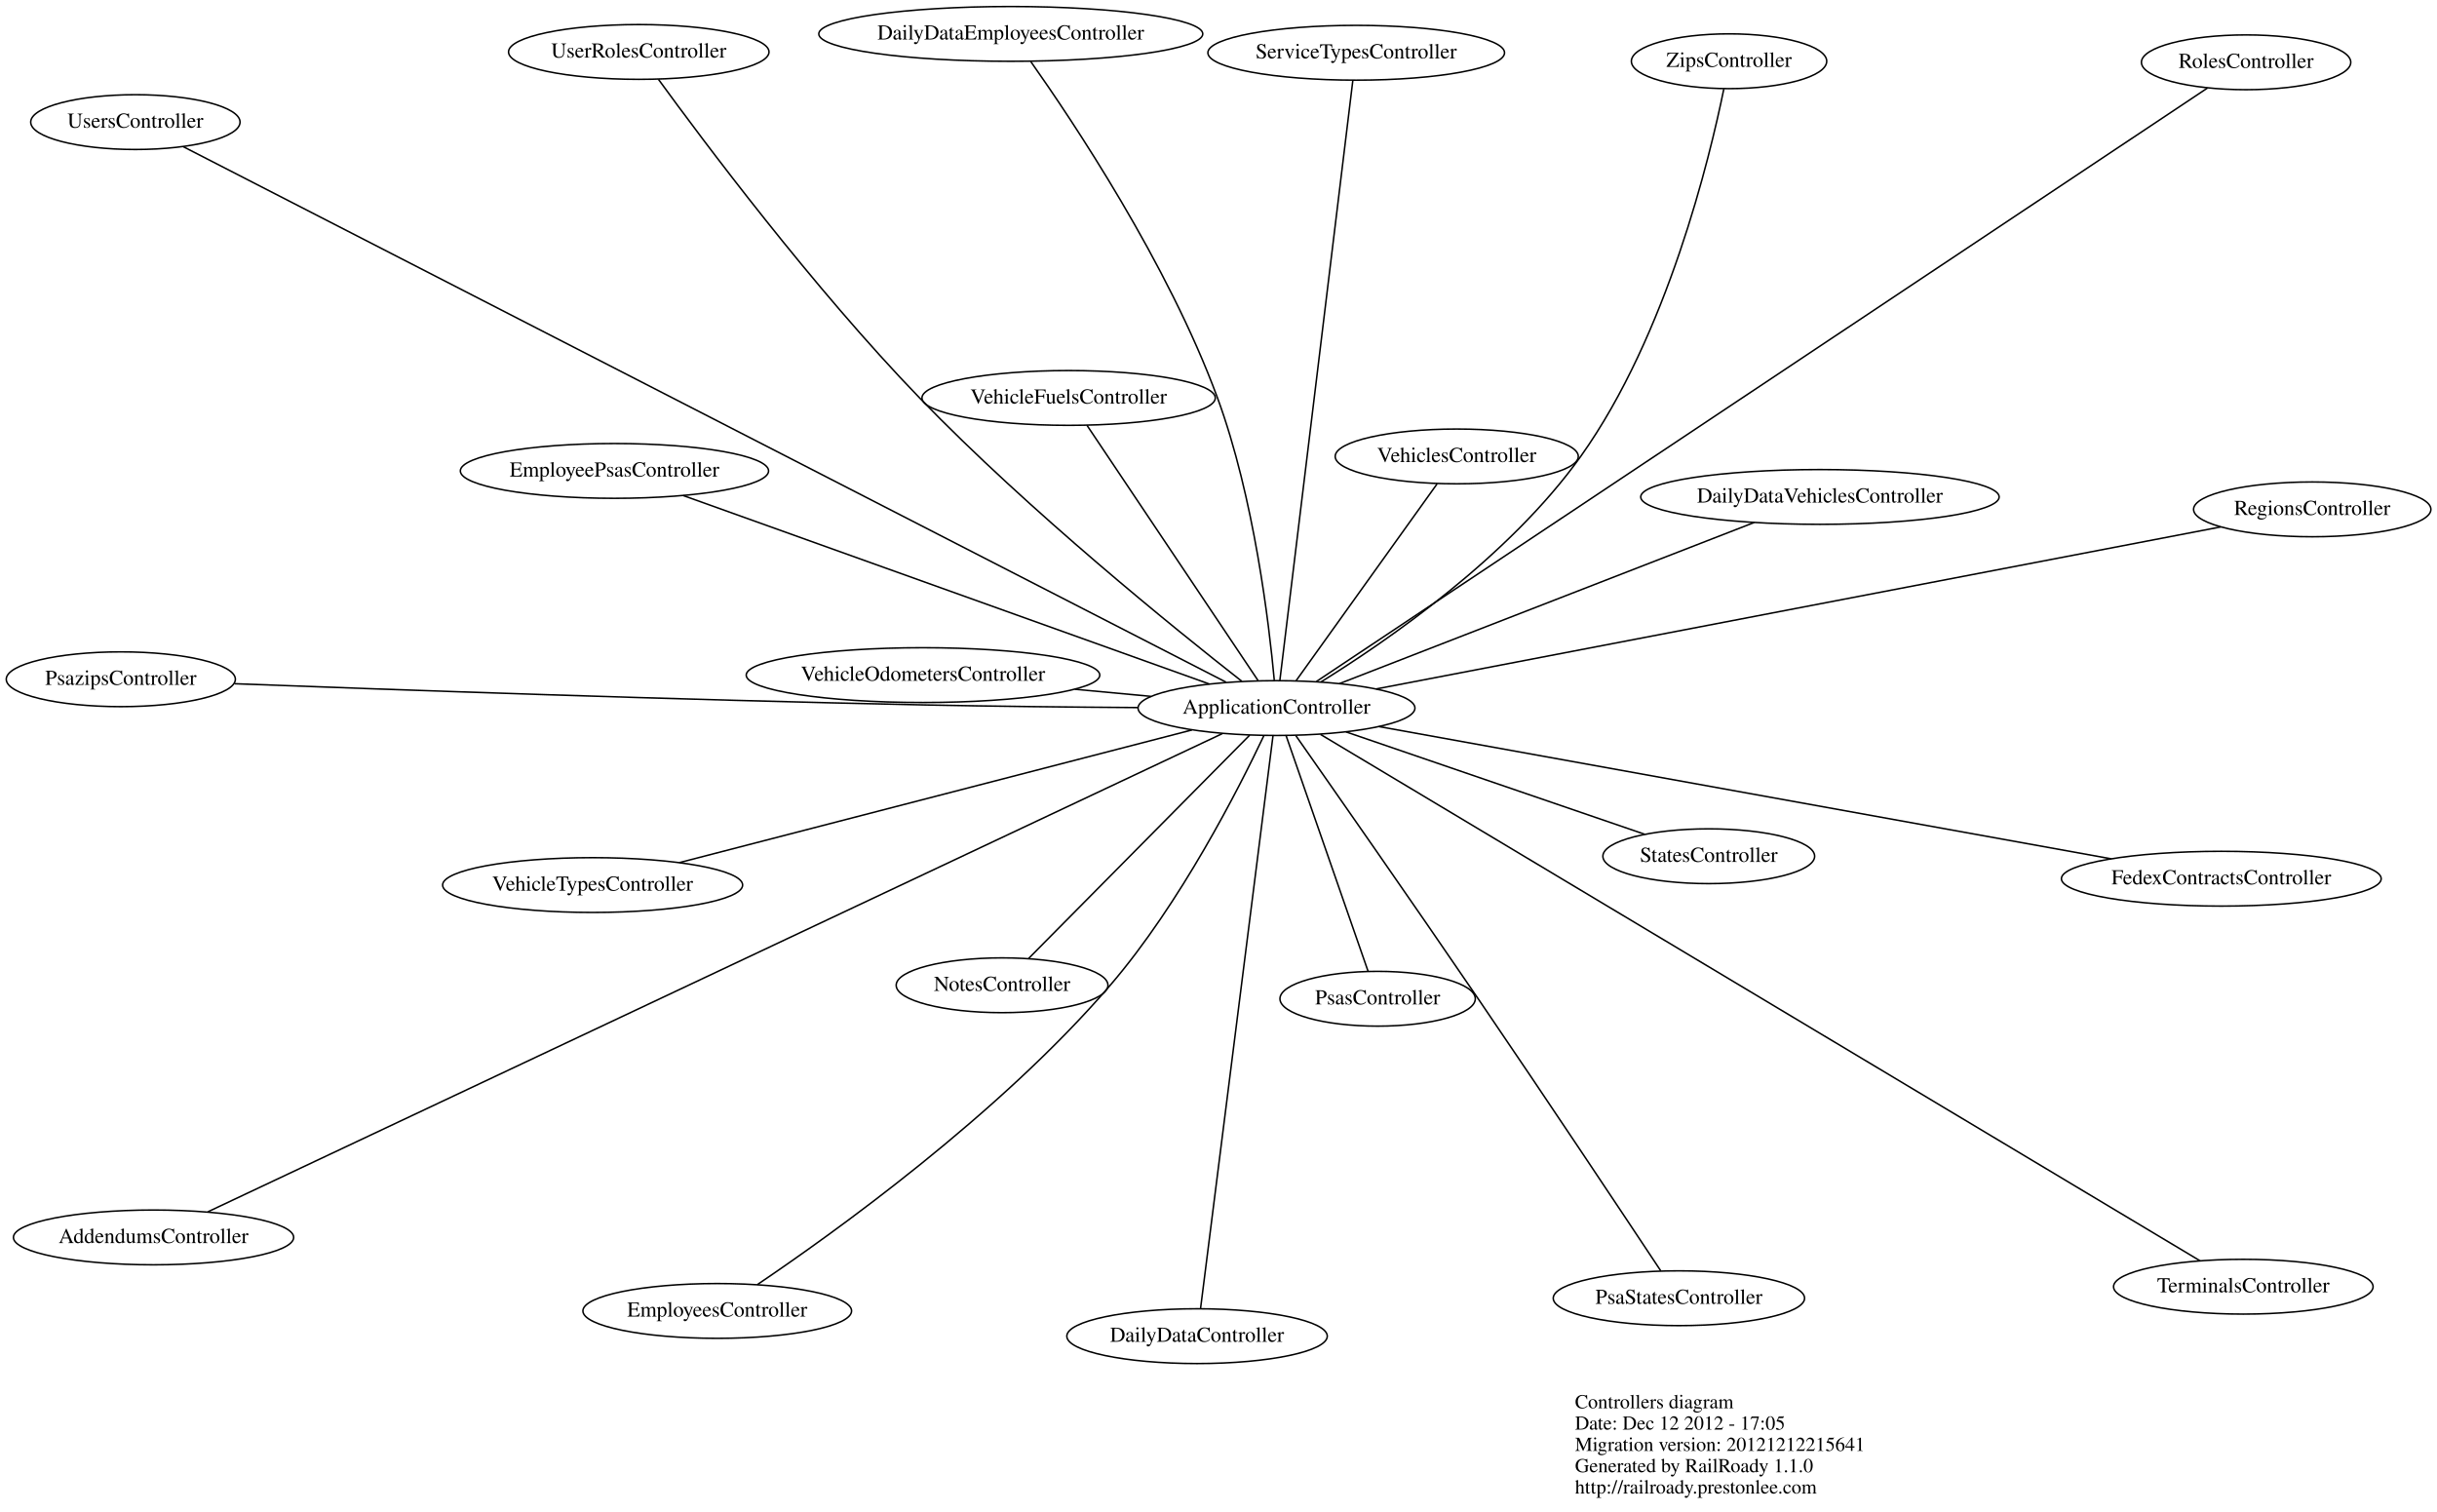
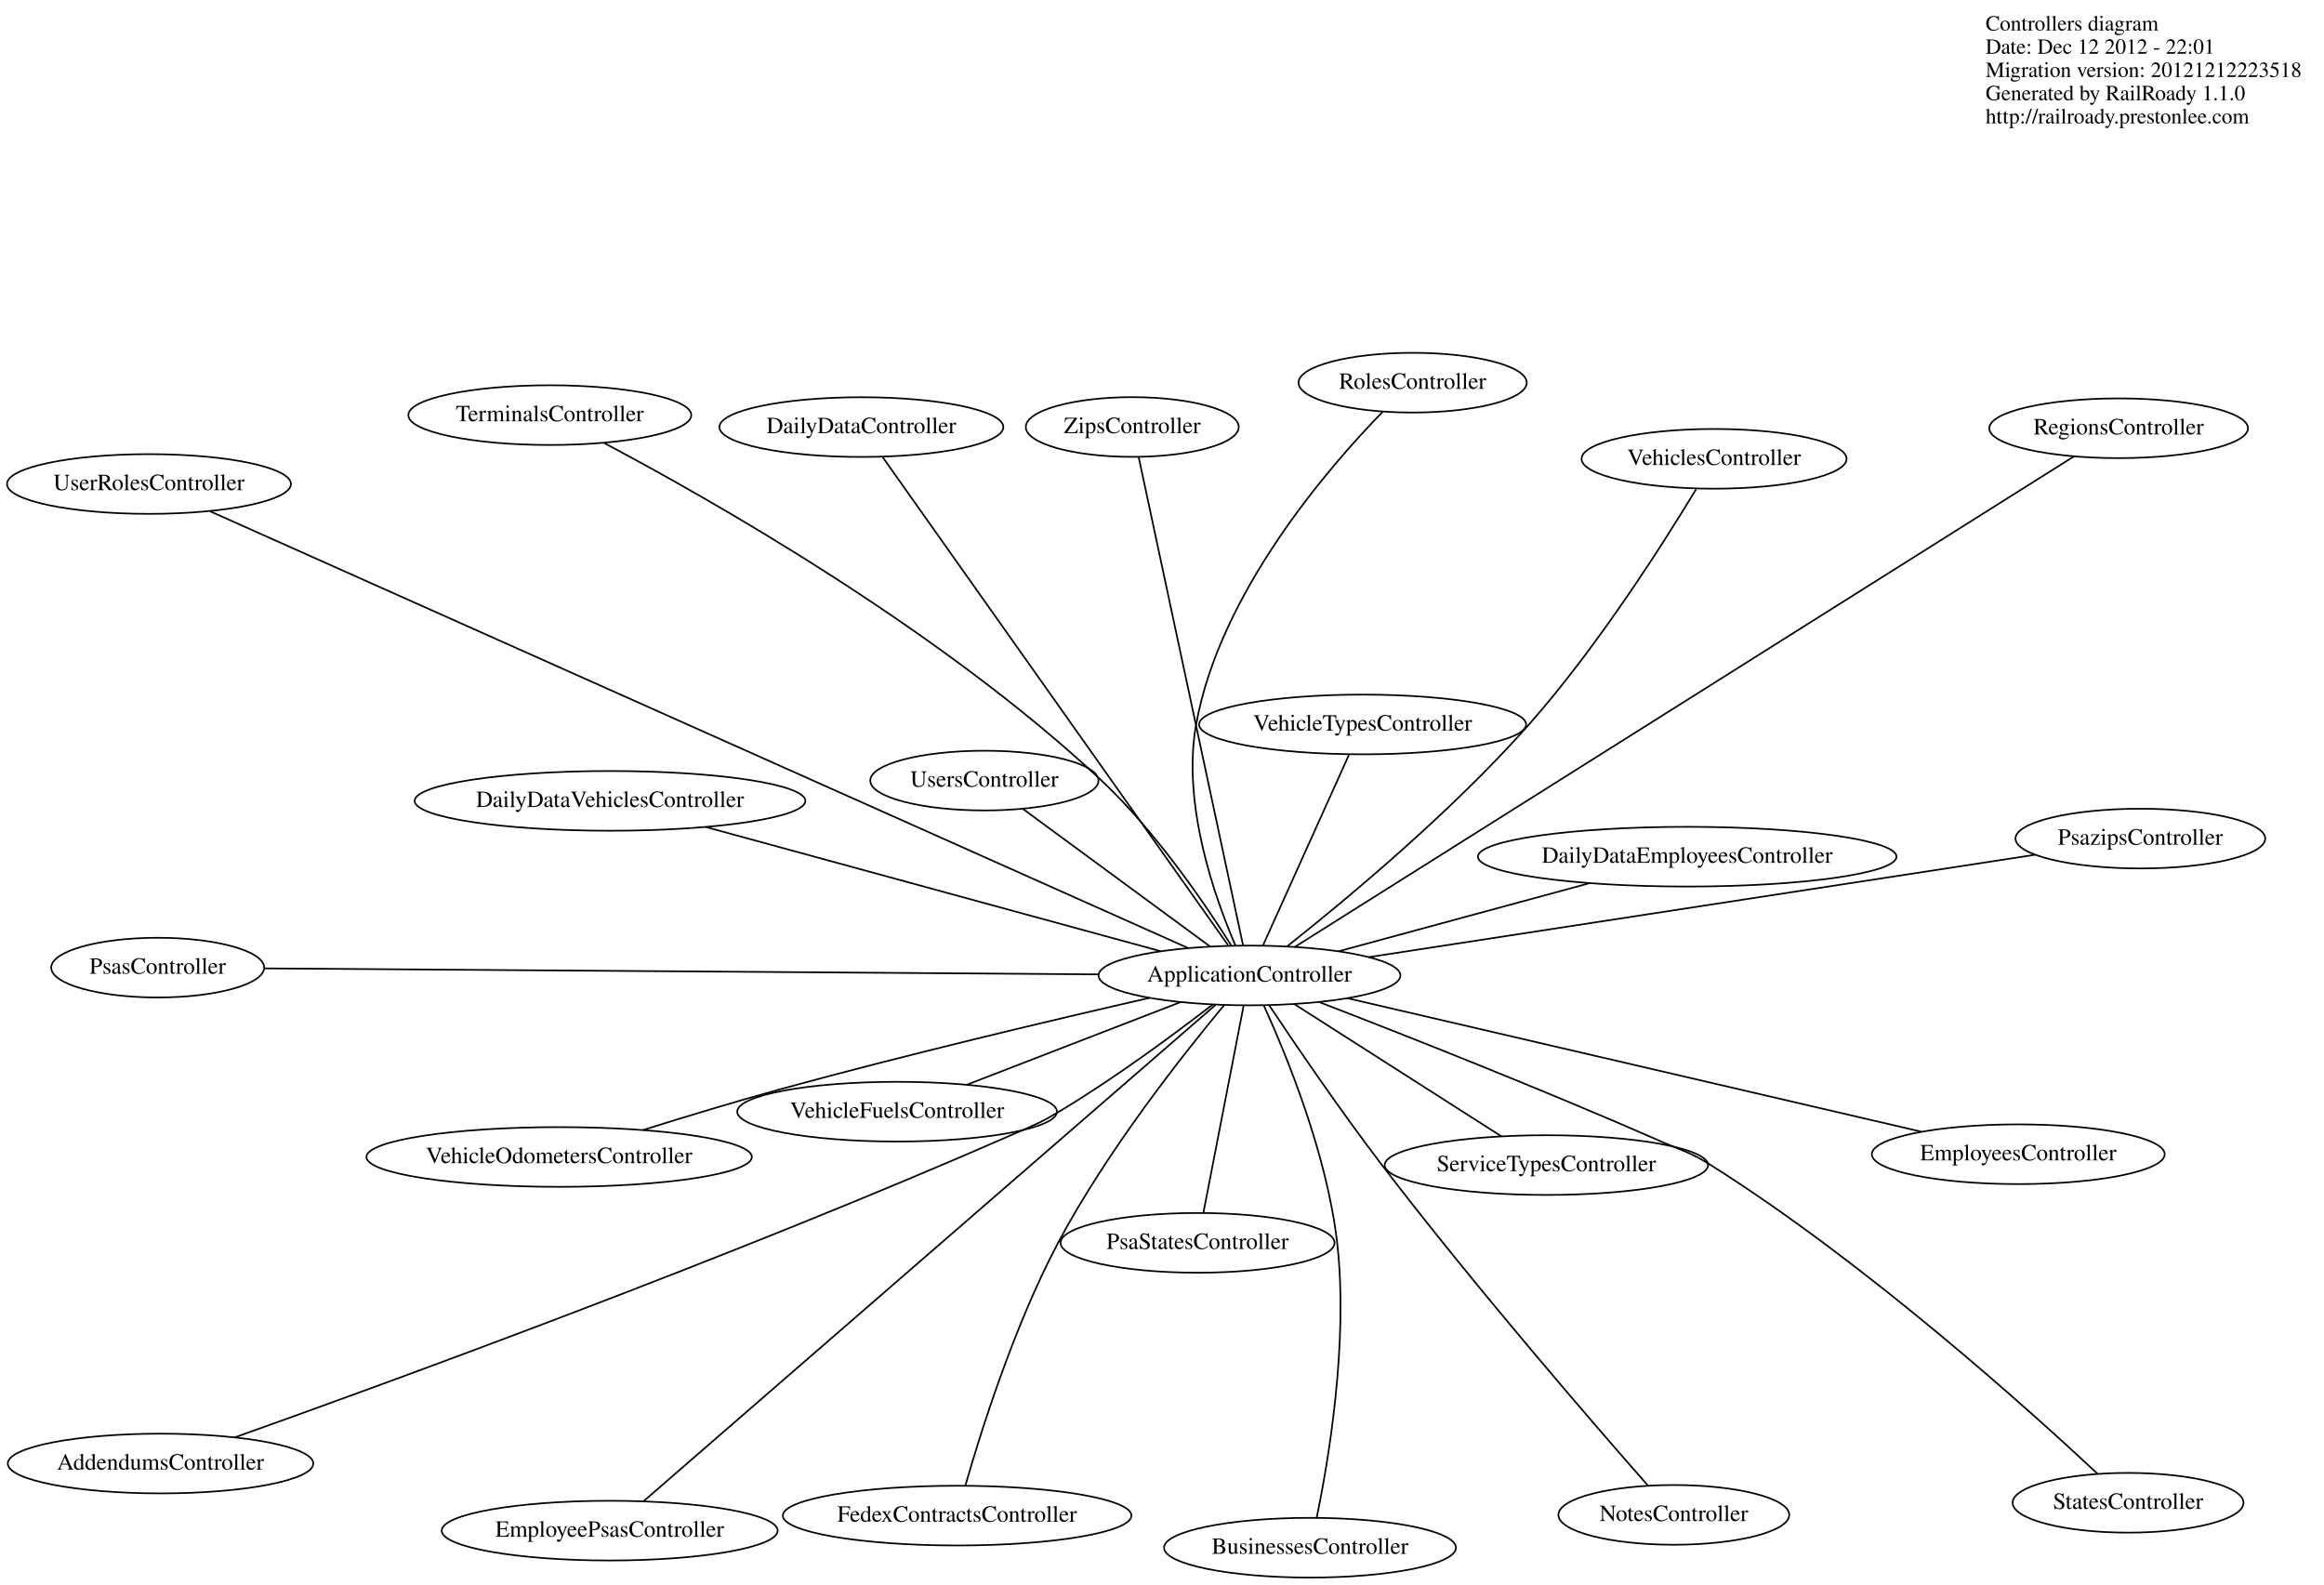
- <svg xmlns="http://www.w3.org/2000/svg" width="1601pt" height="993pt" viewBox="0.00 0.00 1601.47 992.73">
-   <g id="graph0" class="graph" transform="scale(1 1) rotate(0) translate(4 988.729)">
-     <polygon fill="white" stroke="white" points="-4,5 -4,-988.729 1598.47,-988.729 1598.47,5 -4,5" />
+ <svg xmlns="http://www.w3.org/2000/svg" width="1401pt" height="955pt" viewBox="0.00 0.00 1401.00 955.00">
+   <g id="graph0" class="graph" transform="scale(1 1) rotate(0) translate(4 951)">
+     <polygon fill="white" stroke="white" points="-4,5 -4,-951 1398,-951 1398,5 -4,5" />
    <g id="node1" class="node">
-       <text text-anchor="start" x="1031" y="-63.6" font-family="Times,serif" font-size="13.00">Controllers diagram</text>
-       <text text-anchor="start" x="1031" y="-49.6" font-family="Times,serif" font-size="13.00">Date: Dec 12 2012 - 17:05</text>
-       <text text-anchor="start" x="1031" y="-35.6" font-family="Times,serif" font-size="13.00">Migration version: 20121212215641</text>
-       <text text-anchor="start" x="1031" y="-21.6" font-family="Times,serif" font-size="13.00">Generated by RailRoady 1.1.0</text>
-       <text text-anchor="start" x="1031" y="-7.6" font-family="Times,serif" font-size="13.00">http://railroady.prestonlee.com</text>
+       <text text-anchor="start" x="1193" y="-932.6" font-family="Times,serif" font-size="13.00">Controllers diagram</text>
+       <text text-anchor="start" x="1193" y="-918.6" font-family="Times,serif" font-size="13.00">Date: Dec 12 2012 - 22:01</text>
+       <text text-anchor="start" x="1193" y="-904.6" font-family="Times,serif" font-size="13.00">Migration version: 20121212223518</text>
+       <text text-anchor="start" x="1193" y="-890.6" font-family="Times,serif" font-size="13.00">Generated by RailRoady 1.1.0</text>
+       <text text-anchor="start" x="1193" y="-876.6" font-family="Times,serif" font-size="13.00">http://railroady.prestonlee.com</text>
    </g>
    <g id="node2" class="node">
-       <ellipse fill="none" stroke="black" cx="96.903" cy="-175.895" rx="92.084" ry="18" />
-       <text text-anchor="middle" x="96.903" y="-172.195" font-family="Times,serif" font-size="14.00">AddendumsController</text>
+       <ellipse fill="none" stroke="black" cx="92.775" cy="-68.739" rx="92.084" ry="18" />
+       <text text-anchor="middle" x="92.775" y="-65.039" font-family="Times,serif" font-size="14.00">AddendumsController</text>
    </g>
    <g id="node3" class="node">
-       <ellipse fill="none" stroke="black" cx="834.848" cy="-523.727" rx="90.984" ry="18" />
-       <text text-anchor="middle" x="834.848" y="-520.027" font-family="Times,serif" font-size="14.00">ApplicationController</text>
+       <ellipse fill="none" stroke="black" cx="749.241" cy="-362.966" rx="90.984" ry="18" />
+       <text text-anchor="middle" x="749.241" y="-359.266" font-family="Times,serif" font-size="14.00">ApplicationController</text>
    </g>
    <g id="edge1" class="edge">
-       <path fill="none" stroke="black" d="M799.256,-506.95C674.449,-448.122 257.492,-251.589 132.57,-192.706" />
+       <path fill="none" stroke="black" d="M727.144,-345.502C704.584,-328.076 668.206,-301.071 634.611,-280.97 622.614,-273.791 619.194,-272.687 606.389,-267.076 435.886,-192.362 227.558,-116.541 137.63,-84.536" />
    </g>
    <g id="node4" class="node">
-       <ellipse fill="none" stroke="black" cx="782.64" cy="-111" rx="85.585" ry="18" />
-       <text text-anchor="middle" x="782.64" y="-107.3" font-family="Times,serif" font-size="14.00">DailyDataController</text>
+       <ellipse fill="none" stroke="black" cx="785.715" cy="-18" rx="87.985" ry="18" />
+       <text text-anchor="middle" x="785.715" y="-14.3" font-family="Times,serif" font-size="14.00">BusinessesController</text>
    </g>
    <g id="edge2" class="edge">
-       <path fill="none" stroke="black" d="M832.571,-505.727C823.975,-437.77 793.545,-197.211 784.929,-129.094" />
+       <path fill="none" stroke="black" d="M757.966,-344.675C771.316,-315.363 795.917,-255.685 802.082,-201.882 809.034,-141.223 796.576,-69.018 789.746,-36.04" />
    </g>
    <g id="node5" class="node">
-       <ellipse fill="none" stroke="black" cx="660.229" cy="-966.729" rx="126.178" ry="18" />
-       <text text-anchor="middle" x="660.229" y="-963.029" font-family="Times,serif" font-size="14.00">DailyDataEmployeesController</text>
+       <ellipse fill="none" stroke="black" cx="515.278" cy="-693.538" rx="85.585" ry="18" />
+       <text text-anchor="middle" x="515.278" y="-689.838" font-family="Times,serif" font-size="14.00">DailyDataController</text>
    </g>
    <g id="edge3" class="edge">
-       <path fill="none" stroke="black" d="M833.393,-541.988C830.063,-578.327 820.226,-661.861 796.037,-727.651 763.585,-815.914 700.656,-909.911 673.374,-948.55" />
+       <path fill="none" stroke="black" d="M736.329,-381.21C695.424,-439.006 569,-617.634 528.15,-675.351" />
    </g>
    <g id="node6" class="node">
-       <ellipse fill="none" stroke="black" cx="1191.97" cy="-662.464" rx="117.779" ry="18" />
-       <text text-anchor="middle" x="1191.97" y="-658.764" font-family="Times,serif" font-size="14.00">DailyDataVehiclesController</text>
+       <ellipse fill="none" stroke="black" cx="1013.11" cy="-434.566" rx="126.178" ry="18" />
+       <text text-anchor="middle" x="1013.11" y="-430.866" font-family="Times,serif" font-size="14.00">DailyDataEmployeesController</text>
    </g>
    <g id="edge4" class="edge">
-       <path fill="none" stroke="black" d="M876.164,-539.777C944.281,-566.24 1079.5,-618.77 1148.81,-645.696" />
+       <path fill="none" stroke="black" d="M802.957,-377.542C846.807,-389.44 908.698,-406.234 953.958,-418.515" />
    </g>
    <g id="node7" class="node">
-       <ellipse fill="none" stroke="black" cx="399.794" cy="-679.563" rx="101.282" ry="18" />
-       <text text-anchor="middle" x="399.794" y="-675.863" font-family="Times,serif" font-size="14.00">EmployeePsasController</text>
+       <ellipse fill="none" stroke="black" cx="363.748" cy="-468.207" rx="117.779" ry="18" />
+       <text text-anchor="middle" x="363.748" y="-464.507" font-family="Times,serif" font-size="14.00">DailyDataVehiclesController</text>
    </g>
    <g id="edge5" class="edge">
-       <path fill="none" stroke="black" d="M790.739,-539.527C707.678,-569.279 528.892,-633.32 444.998,-663.371" />
+       <path fill="none" stroke="black" d="M695.64,-377.599C623.439,-397.311 495.46,-432.25 421.291,-452.498" />
    </g>
    <g id="node8" class="node">
-       <ellipse fill="none" stroke="black" cx="467.338" cy="-127.581" rx="88.284" ry="18" />
-       <text text-anchor="middle" x="467.338" y="-123.881" font-family="Times,serif" font-size="14.00">EmployeesController</text>
+       <ellipse fill="none" stroke="black" cx="363.541" cy="-28.29" rx="101.282" ry="18" />
+       <text text-anchor="middle" x="363.541" y="-24.59" font-family="Times,serif" font-size="14.00">EmployeePsasController</text>
    </g>
    <g id="edge6" class="edge">
-       <path fill="none" stroke="black" d="M826.557,-505.615C810.325,-471.315 771.872,-395.5 725.652,-341.673 652.607,-256.605 543.356,-178.416 493.651,-144.861" />
+       <path fill="none" stroke="black" d="M728.776,-345.209C661.964,-287.235 450.697,-103.917 383.956,-46.005" />
    </g>
    <g id="node9" class="node">
-       <ellipse fill="none" stroke="black" cx="1455.73" cy="-411.601" rx="105.082" ry="18" />
-       <text text-anchor="middle" x="1455.73" y="-407.901" font-family="Times,serif" font-size="14.00">FedexContractsController</text>
+       <ellipse fill="none" stroke="black" cx="1212.69" cy="-255.194" rx="88.284" ry="18" />
+       <text text-anchor="middle" x="1212.69" y="-251.494" font-family="Times,serif" font-size="14.00">EmployeesController</text>
    </g>
    <g id="edge7" class="edge">
-       <path fill="none" stroke="black" d="M902.179,-511.567C1019.9,-490.307 1262.13,-446.564 1383.33,-424.676" />
+       <path fill="none" stroke="black" d="M808.408,-349.207C897.599,-328.466 1065.47,-289.428 1154.24,-268.786" />
    </g>
    <g id="node10" class="node">
-       <ellipse fill="none" stroke="black" cx="654.509" cy="-341.58" rx="69.588" ry="18" />
-       <text text-anchor="middle" x="654.509" y="-337.88" font-family="Times,serif" font-size="14.00">NotesController</text>
+       <ellipse fill="none" stroke="black" cx="573.003" cy="-37.346" rx="105.082" ry="18" />
+       <text text-anchor="middle" x="573.003" y="-33.646" font-family="Times,serif" font-size="14.00">FedexContractsController</text>
    </g>
    <g id="edge8" class="edge">
-       <path fill="none" stroke="black" d="M817.228,-505.93C782.663,-471.018 706.344,-393.934 671.935,-359.18" />
+       <path fill="none" stroke="black" d="M734.03,-345.149C710.14,-316.481 663.495,-257.643 633.799,-201.67 607.069,-151.287 586.881,-86.557 577.991,-55.524" />
    </g>
    <g id="node11" class="node">
-       <ellipse fill="none" stroke="black" cx="1099.29" cy="-135.927" rx="82.585" ry="18" />
-       <text text-anchor="middle" x="1099.29" y="-132.227" font-family="Times,serif" font-size="14.00">PsaStatesController</text>
+       <ellipse fill="none" stroke="black" cx="1005.05" cy="-37.784" rx="69.588" ry="18" />
+       <text text-anchor="middle" x="1005.05" y="-34.084" font-family="Times,serif" font-size="14.00">NotesController</text>
    </g>
    <g id="edge9" class="edge">
-       <path fill="none" stroke="black" d="M847.542,-505.639C871.236,-471.829 923.739,-396.696 967.248,-332.903 1012.02,-267.259 1064.33,-188.638 1087.37,-153.917" />
+       <path fill="none" stroke="black" d="M761.23,-344.804C776.468,-321.962 803.835,-281.726 829.127,-248.636 885.582,-174.774 958.107,-91.096 989.464,-55.412" />
    </g>
    <g id="node12" class="node">
-       <ellipse fill="none" stroke="black" cx="901.307" cy="-332.719" rx="64.189" ry="18" />
-       <text text-anchor="middle" x="901.307" y="-329.019" font-family="Times,serif" font-size="14.00">PsasController</text>
+       <ellipse fill="none" stroke="black" cx="717.941" cy="-201.776" rx="82.585" ry="18" />
+       <text text-anchor="middle" x="717.941" y="-198.076" font-family="Times,serif" font-size="14.00">PsaStatesController</text>
    </g>
    <g id="edge10" class="edge">
-       <path fill="none" stroke="black" d="M841.101,-505.757C853.767,-469.353 882.33,-387.261 895.022,-350.78" />
+       <path fill="none" stroke="black" d="M745.711,-344.789C739.7,-313.831 727.541,-251.215 721.506,-220.134" />
    </g>
    <g id="node13" class="node">
-       <ellipse fill="none" stroke="black" cx="75.393" cy="-542.661" rx="75.287" ry="18" />
-       <text text-anchor="middle" x="75.393" y="-538.961" font-family="Times,serif" font-size="14.00">PsazipsController</text>
+       <ellipse fill="none" stroke="black" cx="91.067" cy="-367.692" rx="64.189" ry="18" />
+       <text text-anchor="middle" x="91.067" y="-363.992" font-family="Times,serif" font-size="14.00">PsasController</text>
    </g>
    <g id="edge11" class="edge">
-       <path fill="none" stroke="black" d="M743.618,-524.056C701.024,-524.334 649.635,-524.846 603.442,-525.79 441.816,-529.092 252.446,-535.844 150.145,-539.73" />
+       <path fill="none" stroke="black" d="M658.07,-363.621C523.074,-364.59 273.328,-366.383 155.629,-367.228" />
    </g>
    <g id="node14" class="node">
-       <ellipse fill="none" stroke="black" cx="1515.48" cy="-654.301" rx="77.986" ry="18" />
-       <text text-anchor="middle" x="1515.48" y="-650.601" font-family="Times,serif" font-size="14.00">RegionsController</text>
+       <ellipse fill="none" stroke="black" cx="1286.29" cy="-445.477" rx="75.287" ry="18" />
+       <text text-anchor="middle" x="1286.29" y="-441.777" font-family="Times,serif" font-size="14.00">PsazipsController</text>
    </g>
    <g id="edge12" class="edge">
-       <path fill="none" stroke="black" d="M900.419,-536.306C1032.36,-561.617 1328.14,-618.36 1455.39,-642.773" />
+       <path fill="none" stroke="black" d="M821.113,-374.008C926.725,-390.234 1122.18,-420.263 1222.79,-435.721" />
    </g>
    <g id="node15" class="node">
-       <ellipse fill="none" stroke="black" cx="1472.02" cy="-948.068" rx="68.788" ry="18" />
-       <text text-anchor="middle" x="1472.02" y="-944.368" font-family="Times,serif" font-size="14.00">RolesController</text>
+       <ellipse fill="none" stroke="black" cx="1273.19" cy="-692.827" rx="77.986" ry="18" />
+       <text text-anchor="middle" x="1273.19" y="-689.127" font-family="Times,serif" font-size="14.00">RegionsController</text>
    </g>
    <g id="edge13" class="edge">
-       <path fill="none" stroke="black" d="M861.014,-541.152C964.52,-610.085 1344.67,-863.257 1446.68,-931.195" />
+       <path fill="none" stroke="black" d="M776.673,-380.236C867.318,-437.304 1156.56,-619.399 1246.34,-675.925" />
    </g>
    <g id="node16" class="node">
-       <ellipse fill="none" stroke="black" cx="887.228" cy="-954.339" rx="97.483" ry="18" />
-       <text text-anchor="middle" x="887.228" y="-950.639" font-family="Times,serif" font-size="14.00">ServiceTypesController</text>
+       <ellipse fill="none" stroke="black" cx="847.587" cy="-720.309" rx="68.788" ry="18" />
+       <text text-anchor="middle" x="847.587" y="-716.609" font-family="Times,serif" font-size="14.00">RolesController</text>
    </g>
    <g id="edge14" class="edge">
-       <path fill="none" stroke="black" d="M837.066,-541.954C845.614,-612.229 876.381,-865.167 884.981,-935.866" />
+       <path fill="none" stroke="black" d="M740.767,-381.046C728.557,-409.334 708.384,-465.827 717.051,-514.173 731.364,-594.019 797.308,-669.756 829.629,-702.852" />
    </g>
    <g id="node17" class="node">
-       <ellipse fill="none" stroke="black" cx="1118.91" cy="-426.367" rx="69.588" ry="18" />
-       <text text-anchor="middle" x="1118.91" y="-422.667" font-family="Times,serif" font-size="14.00">StatesController</text>
+       <ellipse fill="none" stroke="black" cx="928.219" cy="-248.653" rx="97.483" ry="18" />
+       <text text-anchor="middle" x="928.219" y="-244.953" font-family="Times,serif" font-size="14.00">ServiceTypesController</text>
    </g>
    <g id="edge15" class="edge">
-       <path fill="none" stroke="black" d="M880.488,-508.084C934.595,-489.539 1024.04,-458.883 1076.63,-440.858" />
+       <path fill="none" stroke="black" d="M776.424,-345.604C810.161,-324.056 867.354,-287.527 901.074,-265.99" />
    </g>
    <g id="node18" class="node">
-       <ellipse fill="none" stroke="black" cx="1470.19" cy="-143.502" rx="85.285" ry="18" />
-       <text text-anchor="middle" x="1470.19" y="-139.802" font-family="Times,serif" font-size="14.00">TerminalsController</text>
+       <ellipse fill="none" stroke="black" cx="1278.89" cy="-45.085" rx="69.588" ry="18" />
+       <text text-anchor="middle" x="1278.89" y="-41.385" font-family="Times,serif" font-size="14.00">StatesController</text>
    </g>
    <g id="edge16" class="edge">
-       <path fill="none" stroke="black" d="M863.798,-506.401C969.882,-442.914 1336.62,-223.434 1441.79,-160.495" />
+       <path fill="none" stroke="black" d="M791.419,-346.858C841.203,-327.636 926.32,-294.118 998.225,-262.525 1011.33,-256.765 1015.2,-256.306 1027.31,-248.67 1121.42,-189.347 1220.45,-100.004 1260.49,-62.565" />
    </g>
    <g id="node19" class="node">
-       <ellipse fill="none" stroke="black" cx="415.766" cy="-954.873" rx="85.585" ry="18" />
-       <text text-anchor="middle" x="415.766" y="-951.173" font-family="Times,serif" font-size="14.00">UserRolesController</text>
+       <ellipse fill="none" stroke="black" cx="327.447" cy="-700.749" rx="85.285" ry="18" />
+       <text text-anchor="middle" x="327.447" y="-697.049" font-family="Times,serif" font-size="14.00">TerminalsController</text>
    </g>
    <g id="edge17" class="edge">
-       <path fill="none" stroke="black" d="M812.054,-541.332C768.779,-575.221 672.599,-652.783 600.459,-727.375 530.079,-800.147 457.515,-897.25 428.69,-936.883" />
+       <path fill="none" stroke="black" d="M738.168,-381.202C722.712,-405.698 692.836,-449.713 659.913,-480.575 562.43,-571.951 422.968,-650.69 360.23,-683.911" />
    </g>
    <g id="node20" class="node">
-       <ellipse fill="none" stroke="black" cx="84.968" cy="-908.778" rx="68.788" ry="18" />
-       <text text-anchor="middle" x="84.968" y="-905.078" font-family="Times,serif" font-size="14.00">UsersController</text>
+       <ellipse fill="none" stroke="black" cx="85.792" cy="-659.228" rx="85.585" ry="18" />
+       <text text-anchor="middle" x="85.792" y="-655.528" font-family="Times,serif" font-size="14.00">UserRolesController</text>
    </g>
    <g id="edge18" class="edge">
-       <path fill="none" stroke="black" d="M801.659,-540.769C677.085,-604.736 238.287,-830.051 116.516,-892.579" />
+       <path fill="none" stroke="black" d="M712.149,-379.529C595.763,-431.502 238.648,-590.971 122.622,-642.782" />
    </g>
    <g id="node21" class="node">
-       <ellipse fill="none" stroke="black" cx="698.248" cy="-727.513" rx="96.383" ry="18" />
-       <text text-anchor="middle" x="698.248" y="-723.813" font-family="Times,serif" font-size="14.00">VehicleFuelsController</text>
+       <ellipse fill="none" stroke="black" cx="589.42" cy="-480.443" rx="68.788" ry="18" />
+       <text text-anchor="middle" x="589.42" y="-476.743" font-family="Times,serif" font-size="14.00">UsersController</text>
    </g>
    <g id="edge19" class="edge">
-       <path fill="none" stroke="black" d="M822.726,-541.811C796.804,-580.483 736.241,-670.833 710.343,-709.469" />
+       <path fill="none" stroke="black" d="M725.314,-380.554C694.924,-402.893 642.823,-441.189 612.73,-463.31" />
    </g>
    <g id="node22" class="node">
-       <ellipse fill="none" stroke="black" cx="602.545" cy="-545.389" rx="116.18" ry="18" />
-       <text text-anchor="middle" x="602.545" y="-541.689" font-family="Times,serif" font-size="14.00">VehicleOdometersController</text>
+       <ellipse fill="none" stroke="black" cx="536.821" cy="-280.851" rx="96.383" ry="18" />
+       <text text-anchor="middle" x="536.821" y="-277.151" font-family="Times,serif" font-size="14.00">VehicleFuelsController</text>
    </g>
    <g id="edge20" class="edge">
-       <path fill="none" stroke="black" d="M752.293,-531.425C736.122,-532.933 719,-534.529 702.337,-536.083" />
+       <path fill="none" stroke="black" d="M707.78,-346.939C670.593,-332.563 616.28,-311.567 578.904,-297.119" />
    </g>
    <g id="node23" class="node">
-       <ellipse fill="none" stroke="black" cx="385.441" cy="-407.433" rx="98.583" ry="18" />
-       <text text-anchor="middle" x="385.441" y="-403.733" font-family="Times,serif" font-size="14.00">VehicleTypesController</text>
+       <ellipse fill="none" stroke="black" cx="333.065" cy="-253.54" rx="116.18" ry="18" />
+       <text text-anchor="middle" x="333.065" y="-249.84" font-family="Times,serif" font-size="14.00">VehicleOdometersController</text>
    </g>
    <g id="edge21" class="edge">
-       <path fill="none" stroke="black" d="M779.291,-509.35C693.456,-487.138 529.462,-444.701 442.641,-422.234" />
+       <path fill="none" stroke="black" d="M689.016,-349.461C631.741,-336.361 543.285,-315.459 467.254,-294.626 439.409,-286.996 408.59,-277.626 383.517,-269.763" />
    </g>
    <g id="node24" class="node">
-       <ellipse fill="none" stroke="black" cx="953.299" cy="-689.087" rx="79.886" ry="18" />
-       <text text-anchor="middle" x="953.299" y="-685.387" font-family="Times,serif" font-size="14.00">VehiclesController</text>
+       <ellipse fill="none" stroke="black" cx="817.441" cy="-514.273" rx="98.583" ry="18" />
+       <text text-anchor="middle" x="817.441" y="-510.573" font-family="Times,serif" font-size="14.00">VehicleTypesController</text>
    </g>
    <g id="edge22" class="edge">
-       <path fill="none" stroke="black" d="M847.75,-541.738C870.535,-573.546 917.639,-639.305 940.413,-671.098" />
+       <path fill="none" stroke="black" d="M757.332,-380.917C770.387,-409.881 795.964,-466.626 809.147,-495.874" />
    </g>
    <g id="node25" class="node">
-       <ellipse fill="none" stroke="black" cx="1132.24" cy="-948.767" rx="64.189" ry="18" />
-       <text text-anchor="middle" x="1132.24" y="-945.067" font-family="Times,serif" font-size="14.00">ZipsController</text>
+       <ellipse fill="none" stroke="black" cx="1029.31" cy="-674.402" rx="79.886" ry="18" />
+       <text text-anchor="middle" x="1029.31" y="-670.702" font-family="Times,serif" font-size="14.00">VehiclesController</text>
    </g>
    <g id="edge23" class="edge">
-       <path fill="none" stroke="black" d="M864.096,-540.911C907.124,-567.565 987.494,-622.785 1034.84,-689.206 1091.69,-768.964 1119.71,-885.936 1128.81,-930.559" />
+       <path fill="none" stroke="black" d="M772.031,-380.599C805.925,-407.423 870.678,-461.018 917.831,-514.374 959.76,-561.819 999.919,-625.338 1018.52,-656.132" />
+     </g>
+     <g id="node26" class="node">
+       <ellipse fill="none" stroke="black" cx="678.564" cy="-693.585" rx="64.189" ry="18" />
+       <text text-anchor="middle" x="678.564" y="-689.885" font-family="Times,serif" font-size="14.00">ZipsController</text>
+     </g>
+     <g id="edge24" class="edge">
+       <path fill="none" stroke="black" d="M745.34,-381.213C732.983,-439.016 694.792,-617.669 682.452,-675.395" />
    </g>
  </g>
</svg>
